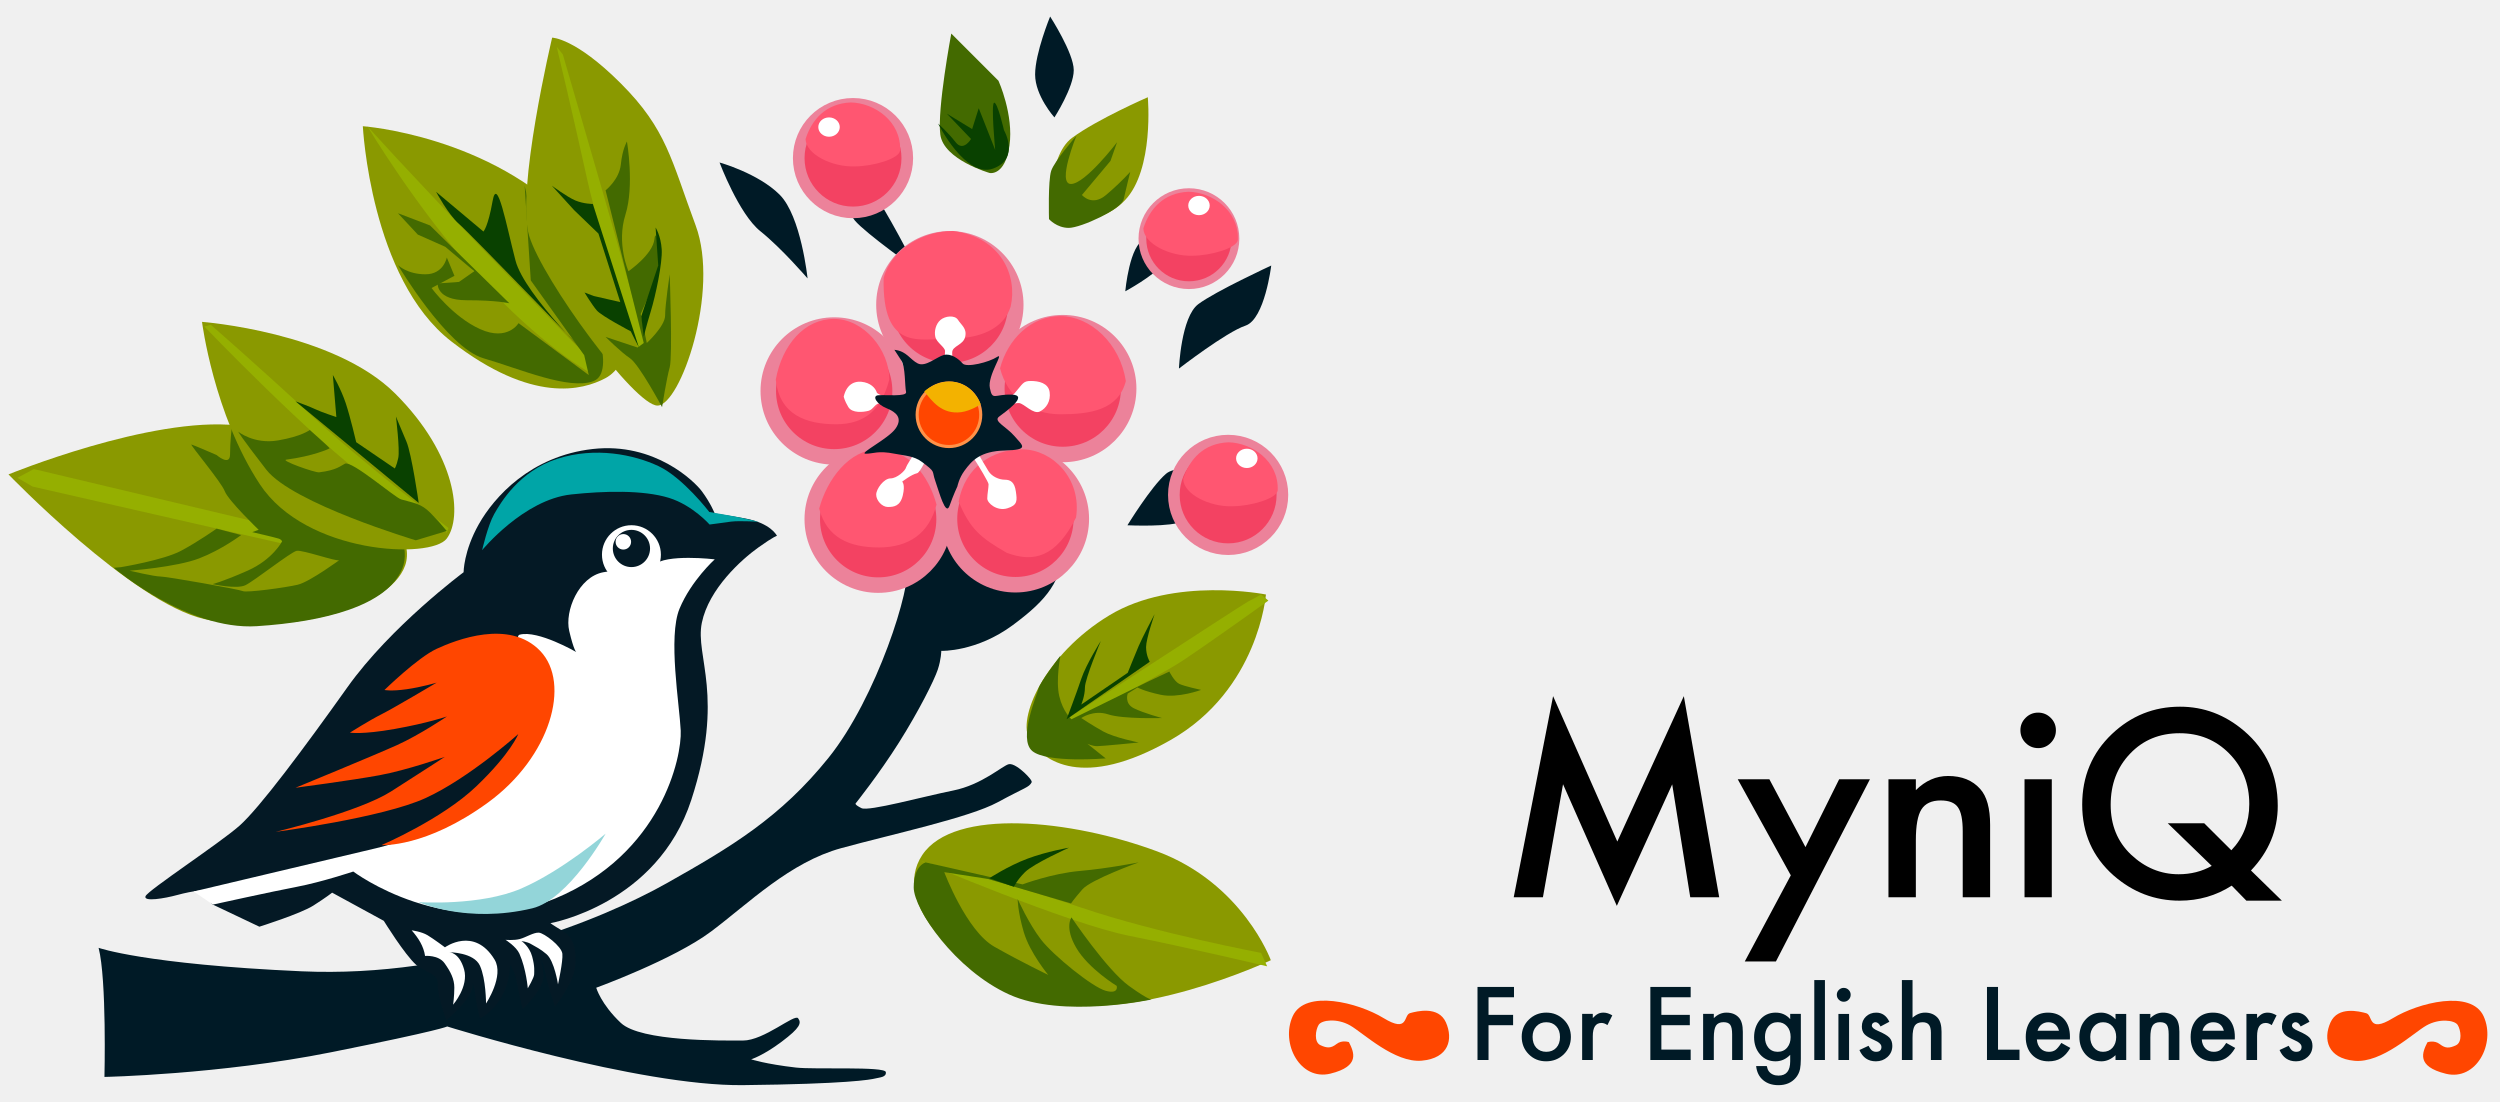
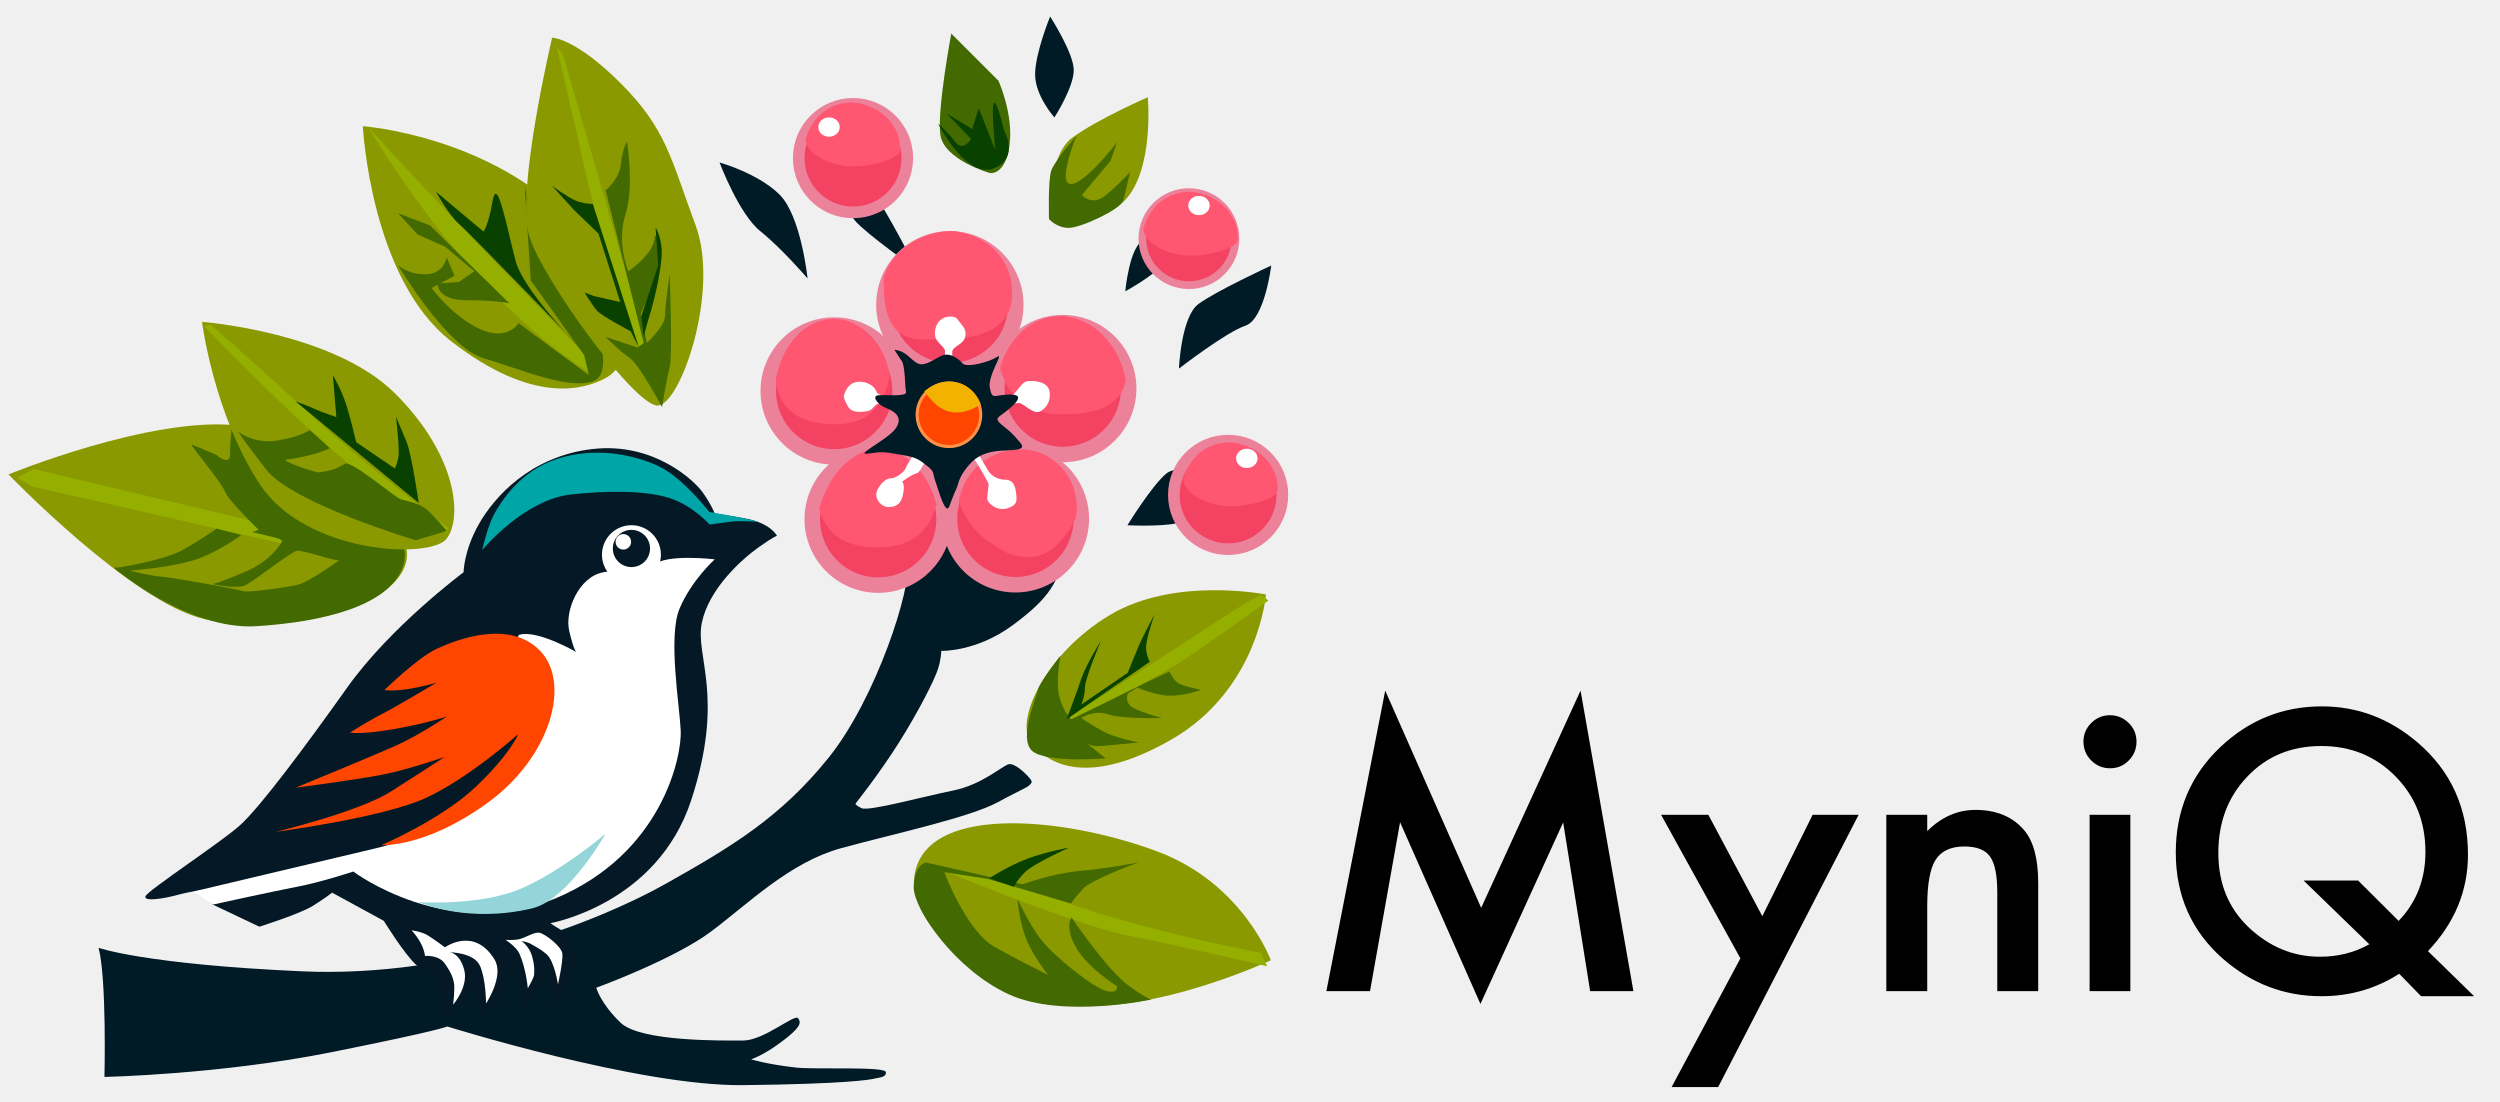
<svg xmlns="http://www.w3.org/2000/svg" xml:space="preserve" width="1180" height="520" viewBox="0 0 322.405 142.077">
  <g style="display:inline">
    <g style="display:inline">
      <g style="display:inline">
        <path d="M31.483 172.7c1.06 4.087.756 16.65.756 16.65s14.834-.303 29.213-3.179 14.984-3.33 14.984-3.33 24.672 7.72 38.143 7.568c13.47-.151 16.456-.71 17.062-.86.605-.151 1.457-.154 1.367-.823-.103-.768-9.16-.303-11.618-.587-3.936-.454-5.752-1.06-5.752-1.06s1.514-.454 3.935-2.27 2.574-2.422 2.12-3.027c-.455-.606-4.39 2.876-7.114 2.876s-13.169.151-15.742-2.27c-2.573-2.422-3.178-4.541-3.178-4.541s9.99-3.633 14.833-7.266 10.14-8.93 16.8-10.746 16.499-3.935 20.131-5.903 4.027-1.901 4.39-2.573c.096-.177-.422-.768-.964-1.27-.496-.462-1.425-1.184-1.965-1.075-.818.165-3.428 2.648-7.212 3.404-3.784.757-10.898 2.725-11.806 2.27-.908-.453-.757-.605-.757-.605s3.027-3.784 5.6-7.87 4.541-8.022 4.995-9.385.454-2.421.454-2.421 4.541.151 9.233-3.33c4.692-3.482 6.054-5.6 6.811-10.141s.303-5.903.303-5.903-1.514 10.746-5.298 10.595c-3.784-.152-5.903.454-7.113-3.481s-.757-13.32-.757-13.32-.757 8.627-5.752 8.93-7.114-1.362-7.114-1.362 4.692 3.935 5.298 6.811-3.935 17.255-10.141 24.974-12.563 11.504-20.888 16.196c-8.324 4.692-26.79 12.26-47.072 11.352-20.282-.909-26.185-3.028-26.185-3.028" style="display:inline;fill:#001a26;stroke-width:.1" transform="translate(-18.769 -50.467)" />
-         <path d="M111.564 71.423s2.492 6.644 5.26 8.859 6.09 6.09 6.09 6.09-.83-8.028-3.599-10.796c-2.768-2.769-7.75-4.153-7.75-4.153M154.196 52.598s-1.937 4.707-1.937 7.475 2.491 5.537 2.491 5.537 2.492-3.876 2.492-6.09-3.046-6.922-3.046-6.922M170.807 98s.276-6.645 2.491-8.306 9.412-4.983 9.412-4.983-.83 6.921-3.322 7.752-8.581 5.536-8.581 5.536M164.162 118.208s3.046-4.983 4.983-6.644c1.938-1.66 8.582.554 8.582.554s-4.983 4.706-6.367 5.536-7.198.554-7.198.554M127.344 72.807s.276 4.43 1.66 6.09c1.385 1.662 8.029 6.368 8.029 6.368s-4.43-8.582-5.537-9.69-4.152-2.768-4.152-2.768M163.886 88.033s.553-6.09 2.491-6.644 4.983-1.938 4.983-1.938-1.107 3.322-2.491 4.983-4.983 3.6-4.983 3.6" style="display:inline;fill:#001a26;fill-opacity:1;stroke-width:.265" transform="translate(-18.769 -50.467)" />
+         <path d="M111.564 71.423s2.492 6.644 5.26 8.859 6.09 6.09 6.09 6.09-.83-8.028-3.599-10.796c-2.768-2.769-7.75-4.153-7.75-4.153m42.631-18.825s-1.937 4.707-1.937 7.475 2.491 5.537 2.491 5.537 2.492-3.876 2.492-6.09-3.046-6.922-3.046-6.922M170.807 98s.276-6.645 2.491-8.306 9.412-4.983 9.412-4.983-.83 6.921-3.322 7.752-8.581 5.536-8.581 5.536m-6.645 20.209s3.046-4.983 4.983-6.644c1.938-1.66 8.582.554 8.582.554s-4.983 4.706-6.367 5.536-7.198.554-7.198.554m-36.818-45.401s.276 4.43 1.66 6.09c1.385 1.662 8.029 6.368 8.029 6.368s-4.43-8.582-5.537-9.69-4.152-2.768-4.152-2.768m36.542 15.226s.553-6.09 2.491-6.644 4.983-1.938 4.983-1.938-1.107 3.322-2.491 4.983-4.983 3.6-4.983 3.6" style="display:inline;fill:#001a26;fill-opacity:1;stroke-width:.265" transform="translate(-18.769 -50.467)" />
      </g>
      <g style="display:inline" transform="translate(-18.769 -50.467)">
        <circle cx="132.02" cy="117.425" r="8.5" style="fill:#f34262;stroke:#ec829a;stroke-width:2" />
        <circle cx="149.717" cy="117.375" r="8.5" style="display:inline;fill:#f34262;stroke:#ec829a;stroke-width:2" />
        <circle cx="155.823" cy="100.58" r="8.5" style="display:inline;fill:#f34262;stroke:#ec829a;stroke-width:2" />
        <circle cx="141.264" cy="89.768" r="8.5" style="display:inline;fill:#f34262;stroke:#ec829a;stroke-width:2" />
        <circle cx="126.347" cy="100.888" r="8.5" style="display:inline;fill:#f34262;stroke:#ec829a;stroke-width:2" />
-         <path d="M133.457 99.406c.01-3.801-3.274-7.81-7.122-7.81-3.843.01-6.698 3.353-7.52 7.822.473 4.57 3.923 5.754 7.78 5.765 3.863-.012 5.891-2.04 6.862-5.777M139.545 115.54c-.995-3.717-3.596-7.136-7.444-7.136-3.843.01-6.698 3.94-7.687 7.654.975 3.733 3.839 5 7.697 5.012 3.862-.012 6.463-1.792 7.434-5.53M157.538 117.211c.764-5.057-3.1-8.795-6.948-8.795-3.843.011-7.369 2.265-8.19 6.733 1.478 3.565 2.834 4.665 6.19 6.603 3.526 1.329 6.386.538 8.948-4.54M163.96 99.614c-.744-4.89-4.605-8.384-8.453-8.384-3.843.011-6.782 3.02-7.77 6.734.974 3.732 3.922 5.92 7.78 5.932 3.862-.011 7.472-.544 8.442-4.282M149.103 90.025c.928-4.015-1.273-9.016-7.453-9.773-3.843.01-7.938 2.348-8.926 6.063-.198 9.512 4.66 7.824 8.517 7.835 3.862-.011 6.91-1.215 7.862-4.125" style="display:inline;fill:#ff5671;stroke-width:0" />
+         <path d="M133.457 99.406c.01-3.801-3.274-7.81-7.122-7.81-3.843.01-6.698 3.353-7.52 7.822.473 4.57 3.923 5.754 7.78 5.765 3.863-.012 5.891-2.04 6.862-5.777m6.088 16.134c-.995-3.717-3.596-7.136-7.444-7.136-3.843.01-6.698 3.94-7.687 7.654.975 3.733 3.839 5 7.697 5.012 3.862-.012 6.463-1.792 7.434-5.53m17.993 1.671c.764-5.057-3.1-8.795-6.948-8.795-3.843.011-7.369 2.265-8.19 6.733 1.478 3.565 2.834 4.665 6.19 6.603 3.526 1.329 6.386.538 8.948-4.54m6.422-17.598c-.744-4.89-4.605-8.384-8.453-8.384-3.843.011-6.782 3.02-7.77 6.734.974 3.732 3.922 5.92 7.78 5.932 3.862-.011 7.472-.544 8.442-4.282m-14.856-9.589c.928-4.015-1.273-9.016-7.453-9.773-3.843.01-7.938 2.348-8.926 6.063-.198 9.512 4.66 7.824 8.517 7.835 3.862-.011 6.91-1.215 7.862-4.125" style="display:inline;fill:#ff5671;stroke-width:0" />
        <path d="M127.576 101.609c.42-1.76 1.592-2.094 2.68-1.843 1.09.251 1.509 1.005 1.592 1.34s6.283 2.764 7.288 2.094 1.508-6.952 1.508-7.455-1.09-1.089-1.257-1.843.084-1.675.67-2.178 1.843-.67 2.262 0 1.173 1.09.922 2.178c-.252 1.09-1.676 1.173-1.676 2.01 0 .838.084 5.362.67 6.116s6.283.418 7.372-.838 1.089-1.592 2.094-1.592 2.262.252 2.43 1.424c.167 1.173-.42 2.094-1.257 2.513-.838.42-2.01-1.005-2.68-1.089-.67-.083-7.372 1.592-7.456 2.178-.084.587 3.1 5.948 3.518 6.618.419.67 1.34 1.089 2.094 1.089s1.257.335 1.424 1.508c.168 1.172.252 1.759-1.089 2.178-1.34.418-2.596-.67-2.596-1.257s.167-1.34.167-1.843-4.44-7.455-5.11-8.041-3.35 6.45-4.104 6.617c-.754.168-1.927 1.09-1.927 1.09s.42.334.084 1.758-1.173 1.508-1.927 1.508c-.753 0-1.507-.838-1.507-1.592 0-.753 1.005-2.094 1.842-2.094s1.927-1.005 2.01-1.424c.085-.419 2.681-4.104 2.933-5.026s-5.445-3.267-6.199-3.267-.921.838-1.592 1.006c-.67.167-2.094.335-2.596-.503s-.587-1.34-.587-1.34" style="display:inline;fill:#fff;stroke-width:0" />
        <path d="M134.11 95.578c1.592.167 2.01 1.256 3.016 1.759 1.005.502 2.429-.838 3.35-1.09.922-.25 1.927.503 2.43 1.09.502.586 3.44-.167 4.446-.837s-1.26 2.349-.925 4.024.583.75 2.845.833c2.261.084-.918 2.263-1.672 2.85-.754.586.918 1.255 2.007 2.511s1.926 1.763-1.257 1.847-4.254 1.315-5.193 2.596c-.725.988-.919 2.024-.919 2.024s-.507 1.074-1.01 2.498c-.502 1.424-1.338-1.76-1.84-3.185-.503-1.424.13-1.046-1.68-2.43-1.087-.83-2.265-.828-3.515-1.08-2.223-.448-2.768-.006-3.774-.006-1.005 0 2.937-1.929 3.859-3.269.921-1.34.083-2.094-1.173-2.597-1.257-.502-1.927-1.591-1.09-1.675.839-.084 3.748.22 3.603-.419-.171-.755-.084-3.267-.586-4.02-.503-.754-.922-1.425-.922-1.425" style="display:inline;fill:#001a26;stroke-width:0" />
        <circle cx="141.146" cy="103.954" r="4.1" style="display:inline;fill:#ff4600;stroke:#ff9248;stroke-width:.4" />
        <path d="M137.963 100.939c1.006 1.256 2.262 3.015 4.775 2.68 1.189-.158 2.513-1.005 2.513-1.005s-.81-2.343-3.183-2.848c-2.307-.49-4.105 1.173-4.105 1.173" style="display:inline;fill:#f3b200;stroke-width:0" />
      </g>
      <g transform="translate(-18.769 -50.467)">
        <path d="m46.164 167.1 6.055 2.876s5.297-1.665 6.962-2.725 2.422-1.664 2.422-1.664l6.66 3.632s2.706 4.39 4.197 5.697c.998.876 2.774 1.075 2.751 2.296-.034 1.893 1.122 4.805 1.122 4.805s3.406-2.726 3.406-4.542-.73-2.05-.73-2.05.922 1.82 1.052 3.337c.083.963.613 3.055.613 3.055s2.848-1.397 3.633-5.03c.773-3.578-.606-3.027-.606-3.027s1.266 1.355 1.569 2.717.88 4.136.88 4.136 2.849-2.615 2.698-4.431c-.152-1.817-.454-2.27-.454-2.27s.439.543.742 2.208c.302 1.665 1.205 4.17 1.205 4.17s2.243-2.863 2.546-4.83.047-3.97-1.466-4.879c-1.514-.908-1.665-1.06-1.665-1.06s13.773-2.42 18.163-15.892c4.39-13.47.454-18.466 1.362-22.855.908-4.39 5.146-8.173 7.265-9.687 2.12-1.514 2.422-1.514 2.422-1.514s-.757-1.665-4.238-2.27-3.784-.605-3.784-.605-.496-1.296-1.665-2.876c-.904-1.223-6.054-6.357-14.076-5.45-8.022.909-12.714 6.207-14.682 9.688s-1.968 6.206-1.968 6.206-9.384 6.962-14.984 14.833c-5.6 7.87-11.352 15.59-13.925 17.86s-11.806 8.325-12.109 9.082c-.303.756 2.422.302 4.087-.152a22 22 0 0 1 3.027-.605z" style="display:inline;fill:#041925;stroke-width:.1" />
-         <path d="M71.857 170.444c.867.985 1.543 2.046 1.73 3.302 0 0 1.73-.157 2.515.944.787 1.1 1.258 2.044 1.258 3.144s-.157 2.202-.157 2.202 2.044-2.359 1.415-4.56-1.887-2.201-1.887-2.201 3.145 0 3.931 1.73c.787 1.729.787 4.874.787 4.874s2.379-3.557 1.1-5.66c-2.626-4.324-6.399-1.584-6.399-1.584s-1.463-1.09-2.249-1.562c-.786-.471-2.044-.629-2.044-.629M83.963 171.668s1.076.102 1.845-.103c.77-.205 1.794-.871 2.46-.82.667.051 2.923 1.743 3.025 2.717.103.974-.564 3.947-.564 3.947s-.461-3.024-1.486-3.896c-.802-.681-1.333-.922-2.05-1.333-.439-.25-1.18-.358-1.18-.358s1.026.666 1.384 1.999c.36 1.333.257 1.896.257 2.306s-.82 1.795-.82 1.795-.202-2.488-1.077-4.46c-.412-.929-1.794-1.794-1.794-1.794" style="display:inline;fill:#fff;stroke-width:0" />
+         <path d="M71.857 170.444c.867.985 1.543 2.046 1.73 3.302 0 0 1.73-.157 2.515.944.787 1.1 1.258 2.044 1.258 3.144a18 18 0 0 1-.157 2.202s2.044-2.359 1.415-4.56-1.887-2.201-1.887-2.201 3.145 0 3.931 1.73c.787 1.729.787 4.874.787 4.874s2.379-3.557 1.1-5.66c-2.626-4.324-6.399-1.584-6.399-1.584s-1.463-1.09-2.249-1.562c-.786-.471-2.044-.629-2.044-.629m12.106 1.224s1.076.102 1.845-.103c.77-.205 1.794-.871 2.46-.82.667.051 2.923 1.743 3.025 2.717.103.974-.564 3.947-.564 3.947s-.461-3.024-1.486-3.896c-.802-.681-1.333-.922-2.05-1.333-.439-.25-1.18-.358-1.18-.358s1.026.666 1.384 1.999c.36 1.333.257 1.896.257 2.306s-.82 1.795-.82 1.795-.202-2.488-1.077-4.46c-.412-.929-1.794-1.794-1.794-1.794" style="display:inline;fill:#fff;stroke-width:0" />
        <path d="m43.743 165.435 2.484 1.69s7.657-1.69 10.835-2.295c3.179-.606 7.265-1.968 7.265-1.968s12.26 9.233 26.034 3.481c13.774-5.751 16.347-18.314 16.196-21.644-.152-3.33-1.665-12.109-.152-15.741 1.514-3.633 4.541-6.357 4.541-6.357s-6.357-.757-7.87.756c-1.514 1.514-3.33.303-6.51.909-3.178.605-4.994 4.994-4.389 7.568.606 2.573.909 2.724.909 2.724s-4.932-2.863-7.291-2.245c-1.171.307 2.59 5.63.555 13.73-2.36 9.391-17.028 13.338-18.995 13.792s-23.612 5.6-23.612 5.6" style="display:inline;fill:#fff;stroke-width:.1" />
        <path d="M72.764 166.809s7.947.53 13.245-1.766c5.299-2.296 10.862-7.065 10.862-7.065s-4.788 8.508-9.449 9.625c-8.443 2.025-14.658-.794-14.658-.794" style="display:inline;fill:#93d5d9;stroke-width:0" />
        <path d="M68.35 139.45s4.266-4.172 6.73-5.31c2.466-1.137 9.386-3.886 13.368.285 3.981 4.171 1.327 13.651-6.731 19.529-8.058 5.877-13.746 5.498-13.746 5.498s7.773-3.318 12.229-7.584 5.404-6.73 5.404-6.73-6.352 5.687-11.945 8.247-19.34 4.36-19.34 4.36 10.713-2.559 14.884-5.213 6.92-4.456 6.92-4.456-4.834 1.707-8.436 2.37c-3.603.664-10.808 1.612-10.808 1.612s10.144-4.171 13.083-5.499 6.446-3.697 6.446-3.697-2.465.853-6.73 1.612c-4.267.758-5.783.474-5.783.474s2.56-1.612 4.076-2.37c1.517-.759 7.11-4.077 7.11-4.077s-1.896.57-3.887.854c-1.99.284-2.844.094-2.844.094" style="display:inline;fill:#ff4600;stroke-width:0" />
        <path d="M116.642 117.768s-1.911-.497-3.938-.848l-2.461-.424s-3.39-4.43-6.55-5.915-8.12-2.527-13.048-.947-7.33 5.687-8.151 7.14c-.822 1.453-1.548 4.644-1.548 4.644s5.35-6.529 11.498-7.187c4.178-.448 9.252-.597 12.61.447 3.043.947 5.222 3.433 5.222 3.433s1.574-.225 2.76-.373c1.195-.15 3.68.03 3.68.03z" style="fill:#00a5a7;stroke-width:0" />
        <circle cx="100.2" cy="122" r="3.8" style="display:inline;fill:#fff;stroke-width:0" />
        <circle cx="100.2" cy="121.2" r="2.4" style="display:inline;fill:#041925;stroke-width:0" />
        <circle cx="99.156" cy="120.341" r="1" style="display:inline;fill:#fff;stroke-width:0" />
      </g>
      <g style="display:inline">
        <path d="M19.862 111.646s15.95 16.552 25.278 18.658c9.329 2.107 23.774-.903 25.88-6.921 2.107-6.019-10.532-16.853-21.667-18.056-11.134-1.204-29.491 6.32-29.491 6.32" style="display:inline;fill:#8a9900;stroke-width:0" transform="translate(-18.769 -50.467)" />
        <path d="m21.016 112.087 2.11-1.13 47.23 11.224.376 1.205-1.205.452-46.552-10.621z" style="display:inline;fill:#95af00;stroke-width:0" transform="translate(-18.769 -50.467)" />
        <path d="M33.445 123.687s9.472 8.115 18.455 7.533c8.702-.563 16.828-2.635 18.757-7.457 2.11-5.273-6.93-13.785-7.533-13.936-.602-.15-2.26-1.883-7.156-3.239s-7.307-1.054-7.307-1.054-.226 1.958-.226 3.54-1.732.075-1.732.075-2.938-1.28-3.24-1.356c-.3-.075 3.843 4.821 4.294 6.026.452 1.206 4.37 4.972 4.37 4.972l-.83.301s2.939.678 3.39.829c.453.15.453.377.453.377s-1.206 2.335-4.445 3.766-4.52 1.733-4.52 1.733 3.089.677 4.219.15 5.875-4.293 6.629-4.444 5.197 1.431 5.499 1.205-3.767 2.787-5.349 3.164c-1.581.377-6.628 1.054-7.08.828s-9.793-1.883-10.622-1.883c-.828 0-3.992-.753-3.992-.753s6.026-.452 8.964-1.582 5.424-3.013 5.424-3.013l-3.164-.829s-2.335 1.658-4.595 2.863-7.759 2.109-7.759 2.109z" style="fill:#436a00;stroke-width:0" transform="translate(-18.769 -50.467)" />
      </g>
      <g style="display:inline">
        <path d="M44.82 91.975s16.948 1.28 24.933 9.265 8.663 15.97 6.629 18.681-18.154 2.034-24.105-7.005c-5.95-9.04-7.457-20.941-7.457-20.941" style="display:inline;fill:#8a9900;stroke-width:0" transform="translate(-18.769 -50.467)" />
-         <path d="M45.121 92.577s14.01 14.614 21.619 20.037c7.608 5.424 9.642 6.554 9.642 6.554l.226-.603s-10.621-7.985-17.777-14.613c-7.156-6.63-12.881-11.6-12.881-11.6Z" style="display:inline;fill:#95af00;stroke-width:0" transform="translate(-18.769 -50.467)" />
-         <path d="m56.872 102.22 15.894 13.106s-.904-6.327-1.582-7.91c-.678-1.581-1.356-3.238-1.356-3.238s.528 4.293.302 5.348-.452 1.356-.452 1.356l-4.972-3.39s-.753-3.239-1.356-5.047c-.602-1.808-1.657-3.616-1.657-3.616l.452 5.424s-2.034-.678-2.636-.98c-.603-.3-2.637-1.054-2.637-1.054" style="fill:#094100;stroke-width:0" transform="translate(-18.769 -50.467)" />
+         <path d="M45.121 92.577s14.01 14.614 21.619 20.037c7.608 5.424 9.642 6.554 9.642 6.554l.226-.603s-10.621-7.985-17.777-14.613c-7.156-6.63-12.881-11.6-12.881-11.6z" style="display:inline;fill:#95af00;stroke-width:0" transform="translate(-18.769 -50.467)" />
+         <path d="m56.872 102.22 15.894 13.106s-.904-6.327-1.582-7.91a242 242 0 0 1-1.356-3.238s.528 4.293.302 5.348-.452 1.356-.452 1.356l-4.972-3.39s-.753-3.239-1.356-5.047c-.602-1.808-1.657-3.616-1.657-3.616l.452 5.424s-2.034-.678-2.636-.98c-.603-.3-2.637-1.054-2.637-1.054" style="fill:#094100;stroke-width:0" transform="translate(-18.769 -50.467)" />
        <path d="M58.713 105.919c-.005-.001 2.53 2.228 2.56 2.362.01.047-2.161 1.022-5.591 1.462-.8.102 3.71 1.7 4.24 1.637 2.303-.276 2.799-.865 3.337-1.117.896-.418 6.46 4.39 7.247 4.611 1.711.483 2.561.527 3.767 1.733a32 32 0 0 1 2.109 2.335l-3.992 1.205s-15.895-4.746-19.284-9.115c-3.39-4.369-3.616-4.896-3.616-4.896s2.034 1.657 5.122 1.13 4.101-1.347 4.101-1.347" style="fill:#436a00;stroke-width:0" transform="translate(-18.769 -50.467)" />
      </g>
      <g style="display:inline">
        <path d="M65.56 66.742s.985 19.688 11.42 27.76 16.932 6.3 19.885 4.725 6.497-8.465-4.135-19.884-27.17-12.6-27.17-12.6" style="display:inline;fill:#8a9900;fill-opacity:1;stroke-width:.265" transform="translate(-18.769 -50.467)" />
        <path d="M66.152 66.742s6.3 10.632 14.372 19.491S94.699 98.44 94.699 98.44l1.378-.394s-4.331-4.331-14.766-15.16c-10.434-10.828-15.16-16.144-15.16-16.144" style="display:inline;fill:#95af00;fill-opacity:1;stroke-width:.265" transform="translate(-18.769 -50.467)" />
        <path d="m75.011 75.208 6.103 5.119s.591-.59 1.182-3.938c.59-3.347 1.772 3.15 2.953 7.679 1.181 4.528 10.435 13.387 10.435 13.387s-16.341-16.931-17.72-18.112c-1.378-1.182-2.953-4.135-2.953-4.135" style="fill:#094100;fill-opacity:1;stroke-width:.265" transform="translate(-18.769 -50.467)" />
        <path d="m86.43 74.42.788 12.207 6.89 9.647.591 2.56-9.056-6.694s-1.378 2.362-4.922.787-6.3-5.316-6.3-5.316l2.953-1.575-.985-2.362s-.393 2.166-2.756 2.166-3.544-1.182-3.544-1.182 6.3 10.632 11.025 12.01 11.026 4.134 14.176 2.953-.59-9.844-.788-10.828c-.197-.985-6.103-6.3-6.497-7.679-.394-1.378-1.575-6.693-1.575-6.693" style="fill:#436a00;fill-opacity:1;stroke-width:.265" transform="translate(-18.769 -50.467)" />
        <path d="m70.09 77.964 2.559 2.757 3.543 1.575 3.741 3.15-1.969 1.378-2.756.197s-.197 2.165 3.74 2.165 5.513.394 5.513.394L74.224 79.54Z" style="fill:#436a00;fill-opacity:1;stroke-width:.265" transform="translate(-18.769 -50.467)" />
      </g>
      <g style="display:inline">
        <path d="M89.974 55.323s-4.725 19.885-2.953 25.595 13.585 21.853 16.538 21.853 8.072-14.766 4.922-23.232-3.741-12.403-9.647-18.31-8.86-5.906-8.86-5.906" style="display:inline;fill:#8a9900;fill-opacity:1;stroke-width:.265" transform="translate(-18.769 -50.467)" />
-         <path d="M90.565 56.504s2.165 9.057 3.937 17.129 7.088 23.232 7.088 23.232l.984-.197s-3.347-11.813-4.331-15.357-6.89-23.822-6.89-23.822Z" style="fill:#95af00;fill-opacity:1;stroke-width:.265" transform="translate(-18.769 -50.467)" />
+         <path d="M90.565 56.504s2.165 9.057 3.937 17.129 7.088 23.232 7.088 23.232l.984-.197s-3.347-11.813-4.331-15.357-6.89-23.822-6.89-23.822z" style="fill:#95af00;fill-opacity:1;stroke-width:.265" transform="translate(-18.769 -50.467)" />
        <path d="M96.865 75.011s1.772-1.378 1.969-3.347c.196-1.969.787-2.953.787-2.953s.985 5.71-.197 9.45.394 7.285.394 7.285 3.15-2.166 3.347-4.135 1.181 2.757.197 5.12a176 176 0 0 1-1.969 4.527l.788 3.741s2.362-2.166 2.362-3.544.59-5.315.59-5.315.395 10.631 0 12.01c-.393 1.377-.984 5.118-.984 5.118s-2.953-5.513-4.134-6.3c-1.181-.788-3.15-2.756-3.15-2.756l4.134 1.378.788-.59z" style="fill:#436a00;fill-opacity:1;stroke-width:.265" transform="translate(-18.769 -50.467)" />
        <path d="m89.931 74.408 2.868 3.15 3.15 3.037 2.812 8.83-3.43-.787-1.182-.45s.956 1.574 1.575 2.306c.619.73 4.387 2.7 4.387 2.7l1.069 2.136-5.962-18.56s-1.181 0-2.25-.45-3.037-1.912-3.037-1.912M101.46 91.28l2.194-6.58-.337-4.892s.675 1.068.787 2.812c.113 1.743-.787 5.961-1.406 7.986s-.9 3.262-.9 3.262z" style="fill:#094100;fill-opacity:1;stroke-width:.265" transform="translate(-18.769 -50.467)" />
      </g>
      <g style="display:inline">
        <path d="M141.448 54.795s-1.84 9.77-1.416 13.026 6.372 4.956 6.372 4.956 1.982.425 2.548-3.54-1.416-8.353-1.416-8.353z" style="fill:#436a00;fill-opacity:1;stroke-width:.265" transform="translate(-18.769 -50.467)" />
        <path d="m144.138 67.114-3.256-1.983 3.115 3.257s-.991 1.699-1.983.425c-.99-1.275-2.265-2.407-2.265-2.407s3.54 7.079 7.08 5.805 1.415-4.956 1.415-4.956-.85-3.681-1.274-3.54.142 6.089.142 6.089l-2.124-5.38z" style="fill:#094100;fill-opacity:1;stroke-width:.265" transform="translate(-18.769 -50.467)" />
      </g>
      <g style="display:inline">
        <path d="M154.191 78.582s-.425-7.929 2.832-10.336 9.77-5.239 9.77-5.239.85 9.345-2.974 13.31c-3.823 3.964-9.628 2.265-9.628 2.265" style="fill:#8a9900;fill-opacity:1;stroke-width:.265" transform="translate(-18.769 -50.467)" />
        <path d="M157.59 67.963s-2.55 6.23-.709 6.23 5.947-5.38 5.947-5.38l-.85 2.407-3.68 4.389s1.274 1.557 3.114 0a35 35 0 0 0 3.115-2.974s-.566 2.266-.85 3.54c-.283 1.275-5.521 3.682-7.079 3.682s-2.548-1.133-2.548-1.133-.142-4.956.283-6.23 3.256-4.531 3.256-4.531" style="fill:#436a00;fill-opacity:1;stroke-width:.265" transform="translate(-18.769 -50.467)" />
      </g>
      <g style="display:inline">
        <path d="M182.027 127.135s-11.83-2.366-20.19 2.682c-8.36 5.047-11.988 13.407-10.253 16.089 1.736 2.681 6.783 6.467 18.14 0s12.303-18.77 12.303-18.77" style="display:inline;fill:#8a9900;fill-opacity:1;stroke-width:.265" transform="translate(-18.769 -50.467)" />
        <path d="M181.397 127.135s-1.105.631-1.736.947c-.63.315-27.446 17.824-27.446 17.824s15.3-7.73 19.086-10.253c3.786-2.524 11.042-7.729 11.042-7.729z" style="fill:#95af00;fill-opacity:1;stroke-width:.265" transform="translate(-18.769 -50.467)" />
        <path d="m166.885 138.335 2.681-1.262s.631 1.262 1.262 1.577c.631.316 2.84.789 2.84.789s-2.998 1.104-5.206.63c-2.208-.473-2.997-.946-2.997-.946l-1.262.789s-.473 1.262.789 1.893c1.262.63 3.628 1.262 3.628 1.262s-5.048.157-6.94-.474c-1.893-.63-3.47.474-3.47.474s1.419.946 2.839 1.735c1.42.788 4.574 1.42 4.574 1.42s-4.732.473-5.363.473-1.262-.316-1.262-.316l2.366 1.893s-7.571.63-9.464-.946c-1.893-1.578.63-7.256.789-8.045.157-.789 2.839-4.259 2.839-4.259s-.631 3.155-.158 5.205 1.577 2.997 1.577 2.997z" style="fill:#436a00;fill-opacity:1;stroke-width:.265" transform="translate(-18.769 -50.467)" />
        <path d="M156.317 143.224s1.261-3.312 1.892-5.205 2.524-4.89 2.524-4.89-2.05 4.89-2.05 5.994-.474 2.209-.474 2.209l5.994-4.102s.947-2.366 1.42-3.47 2.05-4.1 2.05-4.1-1.104 3.154-1.104 4.258.474 1.893.474 1.893z" style="fill:#094100;fill-opacity:1;stroke-width:.265" transform="translate(-18.769 -50.467)" />
      </g>
      <g style="display:inline">
        <path d="M182.658 174.298s-3.627-9.937-14.669-14.038-26.184-5.679-30.285.473 4.416 15.143 15.616 18.613 29.338-5.048 29.338-5.048" style="display:inline;fill:#8a9900;fill-opacity:1;stroke-width:.265" transform="translate(-18.769 -50.467)" />
        <path d="M137.546 161.522s18.928 8.044 26.815 9.622 17.824 3.943 17.824 3.943l-.788-1.735s-13.408-2.524-23.188-5.836-20.663-5.994-20.663-5.994" style="fill:#95af00;fill-opacity:1;stroke-width:.265" transform="translate(-18.769 -50.467)" />
        <path d="M150.638 164.519s3.786-1.42 7.414-1.735 7.57-1.104 7.57-1.104-6.15 2.208-7.255 3.47-1.482 1.827-1.482 1.827l-10.665-3.152-5.677-.884s2.84 7.572 6.467 9.622c3.628 2.05 6.94 3.628 6.94 3.628s-2.366-2.839-3.154-5.52c-.789-2.682-.789-4.26-.789-4.26s1.42 3.155 2.997 5.206c1.577 2.05 6.625 6.152 8.36 6.625s1.42-.631 1.42-.631-3.628-2.208-5.206-4.89c-1.577-2.681-.63-3.943-.63-3.943s4.574 6.782 7.413 8.833c2.84 2.05 2.997 1.735 2.997 1.735s-11.515 2.524-18.455-.631-12.3-10.97-12.3-13.81 1.547-3.225 1.547-3.225z" style="fill:#436a00;fill-opacity:1;stroke-width:.265" transform="translate(-18.769 -50.467)" />
        <path d="M146.347 163.731s2.398-1.578 4.922-2.525 5.363-1.42 5.363-1.42-4.574 2.051-5.679 3.155c-1.104 1.105-1.42 1.893-1.42 1.893z" style="fill:#094100;fill-opacity:1;stroke-width:.265" transform="translate(-18.769 -50.467)" />
      </g>
      <g style="display:inline" transform="translate(-18.769 -50.467)">
        <circle cx="177.151" cy="114.291" r="7" style="display:inline;fill:#f34262;stroke:#ec829a;stroke-width:1.5" />
        <path d="M183.543 113.727c.17-3.84-3.37-6.161-6.347-6.22-3.202.127-5.026 2.174-5.84 4.723.036 1.94 3.379 3.63 6.363 3.525 2.347-.011 5.688-.982 5.824-2.028" style="display:inline;fill:#ff5671;stroke-width:0" />
        <ellipse cx="179.561" cy="109.578" rx="1.384" ry="1.246" style="display:inline;fill:#fff;fill-opacity:1;stroke-width:.265" />
      </g>
      <g style="display:inline" transform="translate(-18.769 -50.467)">
        <circle cx="128.775" cy="70.859" r="7" style="display:inline;fill:#f34262;stroke:#ec829a;stroke-width:1.5" />
        <path d="M134.842 69.898c.171-3.84-3.37-6.161-6.346-6.22-3.202.128-5.026 2.174-5.84 4.723.036 1.94 3.379 3.63 6.363 3.526 2.347-.012 5.687-.982 5.823-2.029" style="display:inline;fill:#ff5671;stroke-width:0" />
        <ellipse cx="125.683" cy="66.855" rx="1.384" ry="1.246" style="display:inline;fill:#fff;fill-opacity:1;stroke-width:.265" />
      </g>
      <g style="display:inline" transform="translate(-18.769 -50.467)">
        <circle cx="172.095" cy="81.244" r="6" style="display:inline;fill:#f34262;stroke:#ec829a;stroke-width:1" />
        <path d="M178.405 81.416c.17-3.84-3.37-6.161-6.346-6.22-3.203.127-5.026 2.174-5.84 4.723.036 1.94 3.379 3.63 6.362 3.526 2.348-.012 5.688-.982 5.824-2.029" style="display:inline;fill:#ff5671;stroke-width:0" />
        <ellipse cx="173.391" cy="76.971" rx="1.384" ry="1.246" style="display:inline;fill:#fff;fill-opacity:1;stroke-width:.265" />
      </g>
    </g>
-     <path d="M34.334 238.901c.637 1.275 1.513 3.107-2.39 4.063s-6.453-3.904-4.86-7.409c1.594-3.505 8.444-1.752 11.71.24 3.267 1.99 2.55-.399 3.426-.638s3.664-.956 4.62 1.195.399 4.62-3.107 4.939c-3.505.318-7.567-3.585-9.24-4.54-1.673-.957-3.664-.718-4.063-.08-.398.637-.637 2.23.24 2.628.875.399 1.353.399 2.07-.159s1.594-.239 1.594-.239" style="fill:#ff4600;stroke-width:0" transform="translate(139.626 -104.505)" />
-     <path d="M173.421 238.919c-.637 1.274-1.513 3.106 2.39 4.062s6.453-3.903 4.86-7.408c-1.594-3.505-8.445-1.753-11.71.239-3.267 1.991-2.55-.398-3.426-.637-.876-.24-3.664-.956-4.62 1.195s-.399 4.62 3.106 4.938c3.505.32 7.568-3.584 9.241-4.54s3.664-.717 4.063-.08.637 2.23-.24 2.629c-.876.398-1.354.398-2.07-.16-.717-.557-1.594-.238-1.594-.238" style="display:inline;fill:#ff4600;stroke-width:0" transform="translate(139.626 -104.505)" />
-     <path d="m55.586 220.218 5.078-25.937 8.282 18.75 8.578-18.75 4.562 25.937h-3.734l-2.328-14.562-7.141 15.671-6.937-15.687-2.594 14.578zm35.735-2.828L84.477 205h4.078l4.656 8.75 4.344-8.75h3.969l-12.125 23.5h-4.016zM103.914 205h3.532v1.406q1.843-1.829 4.156-1.829 2.656 0 4.14 1.672 1.282 1.422 1.282 4.641v9.328h-3.532v-8.5q0-2.25-.625-3.11-.609-.874-2.218-.874-1.75 0-2.485 1.156-.718 1.14-.718 3.984v7.344h-3.532zm21.063 0v15.218h-3.516V205zm-4.047-6.329q0-.922.672-1.594.672-.671 1.61-.671.952 0 1.624.671.672.657.672 1.61t-.672 1.625q-.656.672-1.61.672-.952 0-1.624-.672t-.672-1.64m33.719 21.985h-4.578l-1.891-1.938q-3.016 1.938-6.719 1.938-4.797 0-8.515-3.25-4.047-3.579-4.047-9.141 0-5.453 3.828-9.094 3.719-3.531 8.781-3.531 4.594 0 8.234 3.094 4.375 3.718 4.375 9.703 0 4.687-3.453 8.328zm-10.016-9.985 3.5 3.485q2.313-2.407 2.313-5.954 0-3.89-2.579-6.515-2.578-2.625-6.406-2.625-3.875 0-6.375 2.625-2.515 2.61-2.515 6.61 0 3.905 2.593 6.39 2.703 2.562 6.172 2.562 2.36 0 4.266-1.078l-5.672-5.5z" aria-label="MyniQ" style="font-size:32px;font-family:Futura;stroke-width:.265" transform="translate(139.626 -104.505)" />
-     <path d="M55.622 233.116h-3.284v2.265h3.168v1.336h-3.168v4.486h-1.422v-9.424h4.706zm.995 5.072q0-1.288.921-2.191.922-.903 2.246-.903 1.331 0 2.259.91.915.909.915 2.233 0 1.337-.921 2.24-.928.897-2.277.897-1.337 0-2.24-.915-.903-.904-.903-2.27m1.404.025q0 .89.476 1.41.488.524 1.287.524.806 0 1.288-.518.483-.52.483-1.386 0-.867-.483-1.385-.488-.525-1.288-.525-.787 0-1.275.525t-.488 1.355m6.39-2.955h1.373v.532q.379-.397.672-.544.299-.152.708-.152.543 0 1.135.354l-.629 1.257q-.39-.28-.763-.28-1.123 0-1.123 1.696v3.082h-1.373zm13.995-2.142h-3.778v2.265h3.668v1.336h-3.668v3.15h3.778v1.336h-5.2v-9.424h5.2zm1.606 2.142h1.379v.55q.72-.714 1.623-.714 1.038 0 1.618.653.5.555.5 1.813v3.643h-1.379v-3.32q0-.879-.244-1.215-.238-.341-.867-.341-.683 0-.97.451-.281.446-.281 1.557v2.868h-1.38zm12.603 5.805q0 .421-.03.738-.025.324-.073.568-.147.671-.574 1.154-.806.927-2.216.927-1.19 0-1.959-.64-.793-.66-.916-1.825h1.38q.08.439.262.677.428.555 1.245.555 1.508 0 1.508-1.849v-.83q-.818.836-1.886.836-1.215 0-1.99-.879-.781-.89-.781-2.227 0-1.3.726-2.21.782-.964 2.063-.964 1.123 0 1.868.836v-.672h1.373zm-1.318-2.82q0-.867-.464-1.385-.47-.531-1.202-.531-.782 0-1.233.58-.41.518-.41 1.342 0 .812.41 1.33.445.568 1.233.568.787 0 1.245-.573.42-.52.42-1.33m4.425-7.349v10.31h-1.373v-10.31zm3.113 4.364v5.945H97.46v-5.945zm-1.581-2.471q0-.36.262-.623.263-.262.63-.262.371 0 .634.262.262.256.262.629 0 .372-.262.634-.256.263-.629.263-.372 0-.635-.263-.262-.262-.262-.64m6.775 3.485-1.135.604q-.269-.55-.666-.55-.189 0-.323.129-.134.122-.134.317 0 .342.793.678 1.093.47 1.471.866.378.397.378 1.068 0 .861-.634 1.44-.617.55-1.49.55-1.495 0-2.118-1.459l1.172-.543q.244.428.373.543.25.232.598.232.696 0 .696-.634 0-.367-.538-.684-.207-.104-.415-.201-.207-.098-.42-.202-.599-.293-.843-.586-.311-.372-.311-.958 0-.775.53-1.282.544-.506 1.32-.506 1.14 0 1.696 1.178m1.617-5.378h1.374v4.859q.732-.66 1.617-.66 1.007 0 1.611.654.513.567.513 1.813v3.643h-1.373v-3.515q0-.714-.257-1.032-.25-.323-.811-.323-.72 0-1.014.445-.286.452-.286 1.55v2.875h-1.374zm12.397.885v8.088h2.77v1.336h-4.193v-9.424zm9.27 6.775h-4.26q.055.733.477 1.166.42.427 1.08.427.513 0 .848-.244.33-.244.751-.903l1.16.647q-.269.458-.568.787-.299.324-.64.537-.343.208-.74.306-.396.097-.86.097-1.33 0-2.136-.854-.806-.86-.806-2.283 0-1.41.781-2.283.788-.86 2.088-.86 1.312 0 2.075.836.757.83.757 2.301zm-1.41-1.123q-.286-1.098-1.385-1.098-.25 0-.47.079-.22.073-.402.22-.177.14-.306.342-.128.201-.195.457zm7.295-2.173h1.379v5.945h-1.38v-.622q-.848.793-1.824.793-1.233 0-2.039-.89-.8-.91-.8-2.271 0-1.337.8-2.228t2.002-.891q1.038 0 1.862.854zm-3.26 2.955q0 .854.458 1.391.47.543 1.184.543.763 0 1.233-.524.47-.544.47-1.38t-.47-1.38q-.47-.53-1.22-.53-.709 0-1.185.537-.47.543-.47 1.343m6.372-2.955h1.38v.55q.72-.714 1.623-.714 1.038 0 1.618.653.5.555.5 1.813v3.643h-1.38v-3.32q0-.879-.243-1.215-.238-.341-.867-.341-.684 0-.97.451-.281.446-.281 1.557v2.868h-1.38zm12.268 3.296h-4.26q.055.733.476 1.166.421.427 1.08.427.513 0 .849-.244.33-.244.75-.903l1.16.647q-.268.458-.567.787-.3.324-.641.537-.342.208-.739.306-.396.097-.86.097-1.33 0-2.136-.854-.806-.86-.806-2.283 0-1.41.781-2.283.787-.86 2.088-.86 1.312 0 2.075.836.757.83.757 2.3zm-1.41-1.123q-.286-1.098-1.385-1.098-.25 0-.47.079-.22.073-.403.22-.177.14-.305.342-.128.2-.195.457zm2.912-2.173h1.373v.531q.379-.396.672-.543.299-.152.708-.152.543 0 1.135.354l-.629 1.257q-.39-.28-.763-.28-1.123 0-1.123 1.696v3.082h-1.373zm8.13 1.014-1.135.604q-.269-.55-.666-.55-.189 0-.323.129-.135.122-.135.317 0 .342.794.678 1.092.47 1.47.866.38.397.38 1.068 0 .861-.635 1.44-.617.55-1.49.55-1.495 0-2.118-1.459l1.172-.543q.244.427.373.543.25.232.598.232.696 0 .696-.634 0-.367-.538-.684-.207-.104-.415-.201-.207-.098-.42-.202-.599-.293-.843-.586-.311-.372-.311-.958 0-.775.53-1.282.544-.506 1.319-.506 1.141 0 1.697 1.178" aria-label="For English Leaners" style="fill:#001a26;stroke-width:.265" transform="translate(139.626 -104.505)" />
+     <path d="m171.053 127.817 7.587-38.754 12.375 28.015 12.817-28.015 6.816 38.754h-5.58l-3.478-21.758-10.67 23.415-10.364-23.439-3.876 21.782zm53.394-4.226L214.22 105.08h6.093l6.957 13.074 6.49-13.074h5.93l-18.116 35.113h-6zm18.816-18.512h5.277v2.1q2.754-2.732 6.21-2.732 3.968 0 6.186 2.498 1.915 2.125 1.915 6.934v13.938h-5.277v-12.7q0-3.362-.934-4.647-.91-1.306-3.314-1.306-2.615 0-3.713 1.727-1.073 1.703-1.073 5.953v10.973h-5.277zm31.471 0v22.738h-5.253v-22.738zm-6.047-9.457q0-1.377 1.004-2.381t2.406-1.003q1.422 0 2.426 1.003 1.005.981 1.005 2.405t-1.005 2.428q-.98 1.004-2.405 1.004-1.423 0-2.427-1.004t-1.004-2.45m50.382 32.849h-6.84l-2.826-2.896q-4.506 2.896-10.039 2.896-7.168 0-12.723-4.856-6.047-5.348-6.047-13.658 0-8.148 5.72-13.588 5.557-5.276 13.12-5.276 6.864 0 12.303 4.623 6.537 5.555 6.537 14.498 0 7.003-5.16 12.443zm-14.966-14.92 5.23 5.208q3.456-3.597 3.456-8.896 0-5.813-3.853-9.735-3.852-3.922-9.572-3.922-5.79 0-9.525 3.922-3.758 3.9-3.758 9.877 0 5.834 3.874 9.547 4.039 3.828 9.222 3.828 3.526 0 6.374-1.61l-8.475-8.218z" aria-label="MyniQ" style="font-size:32px;font-family:Futura;stroke-width:.395" />
  </g>
</svg>
